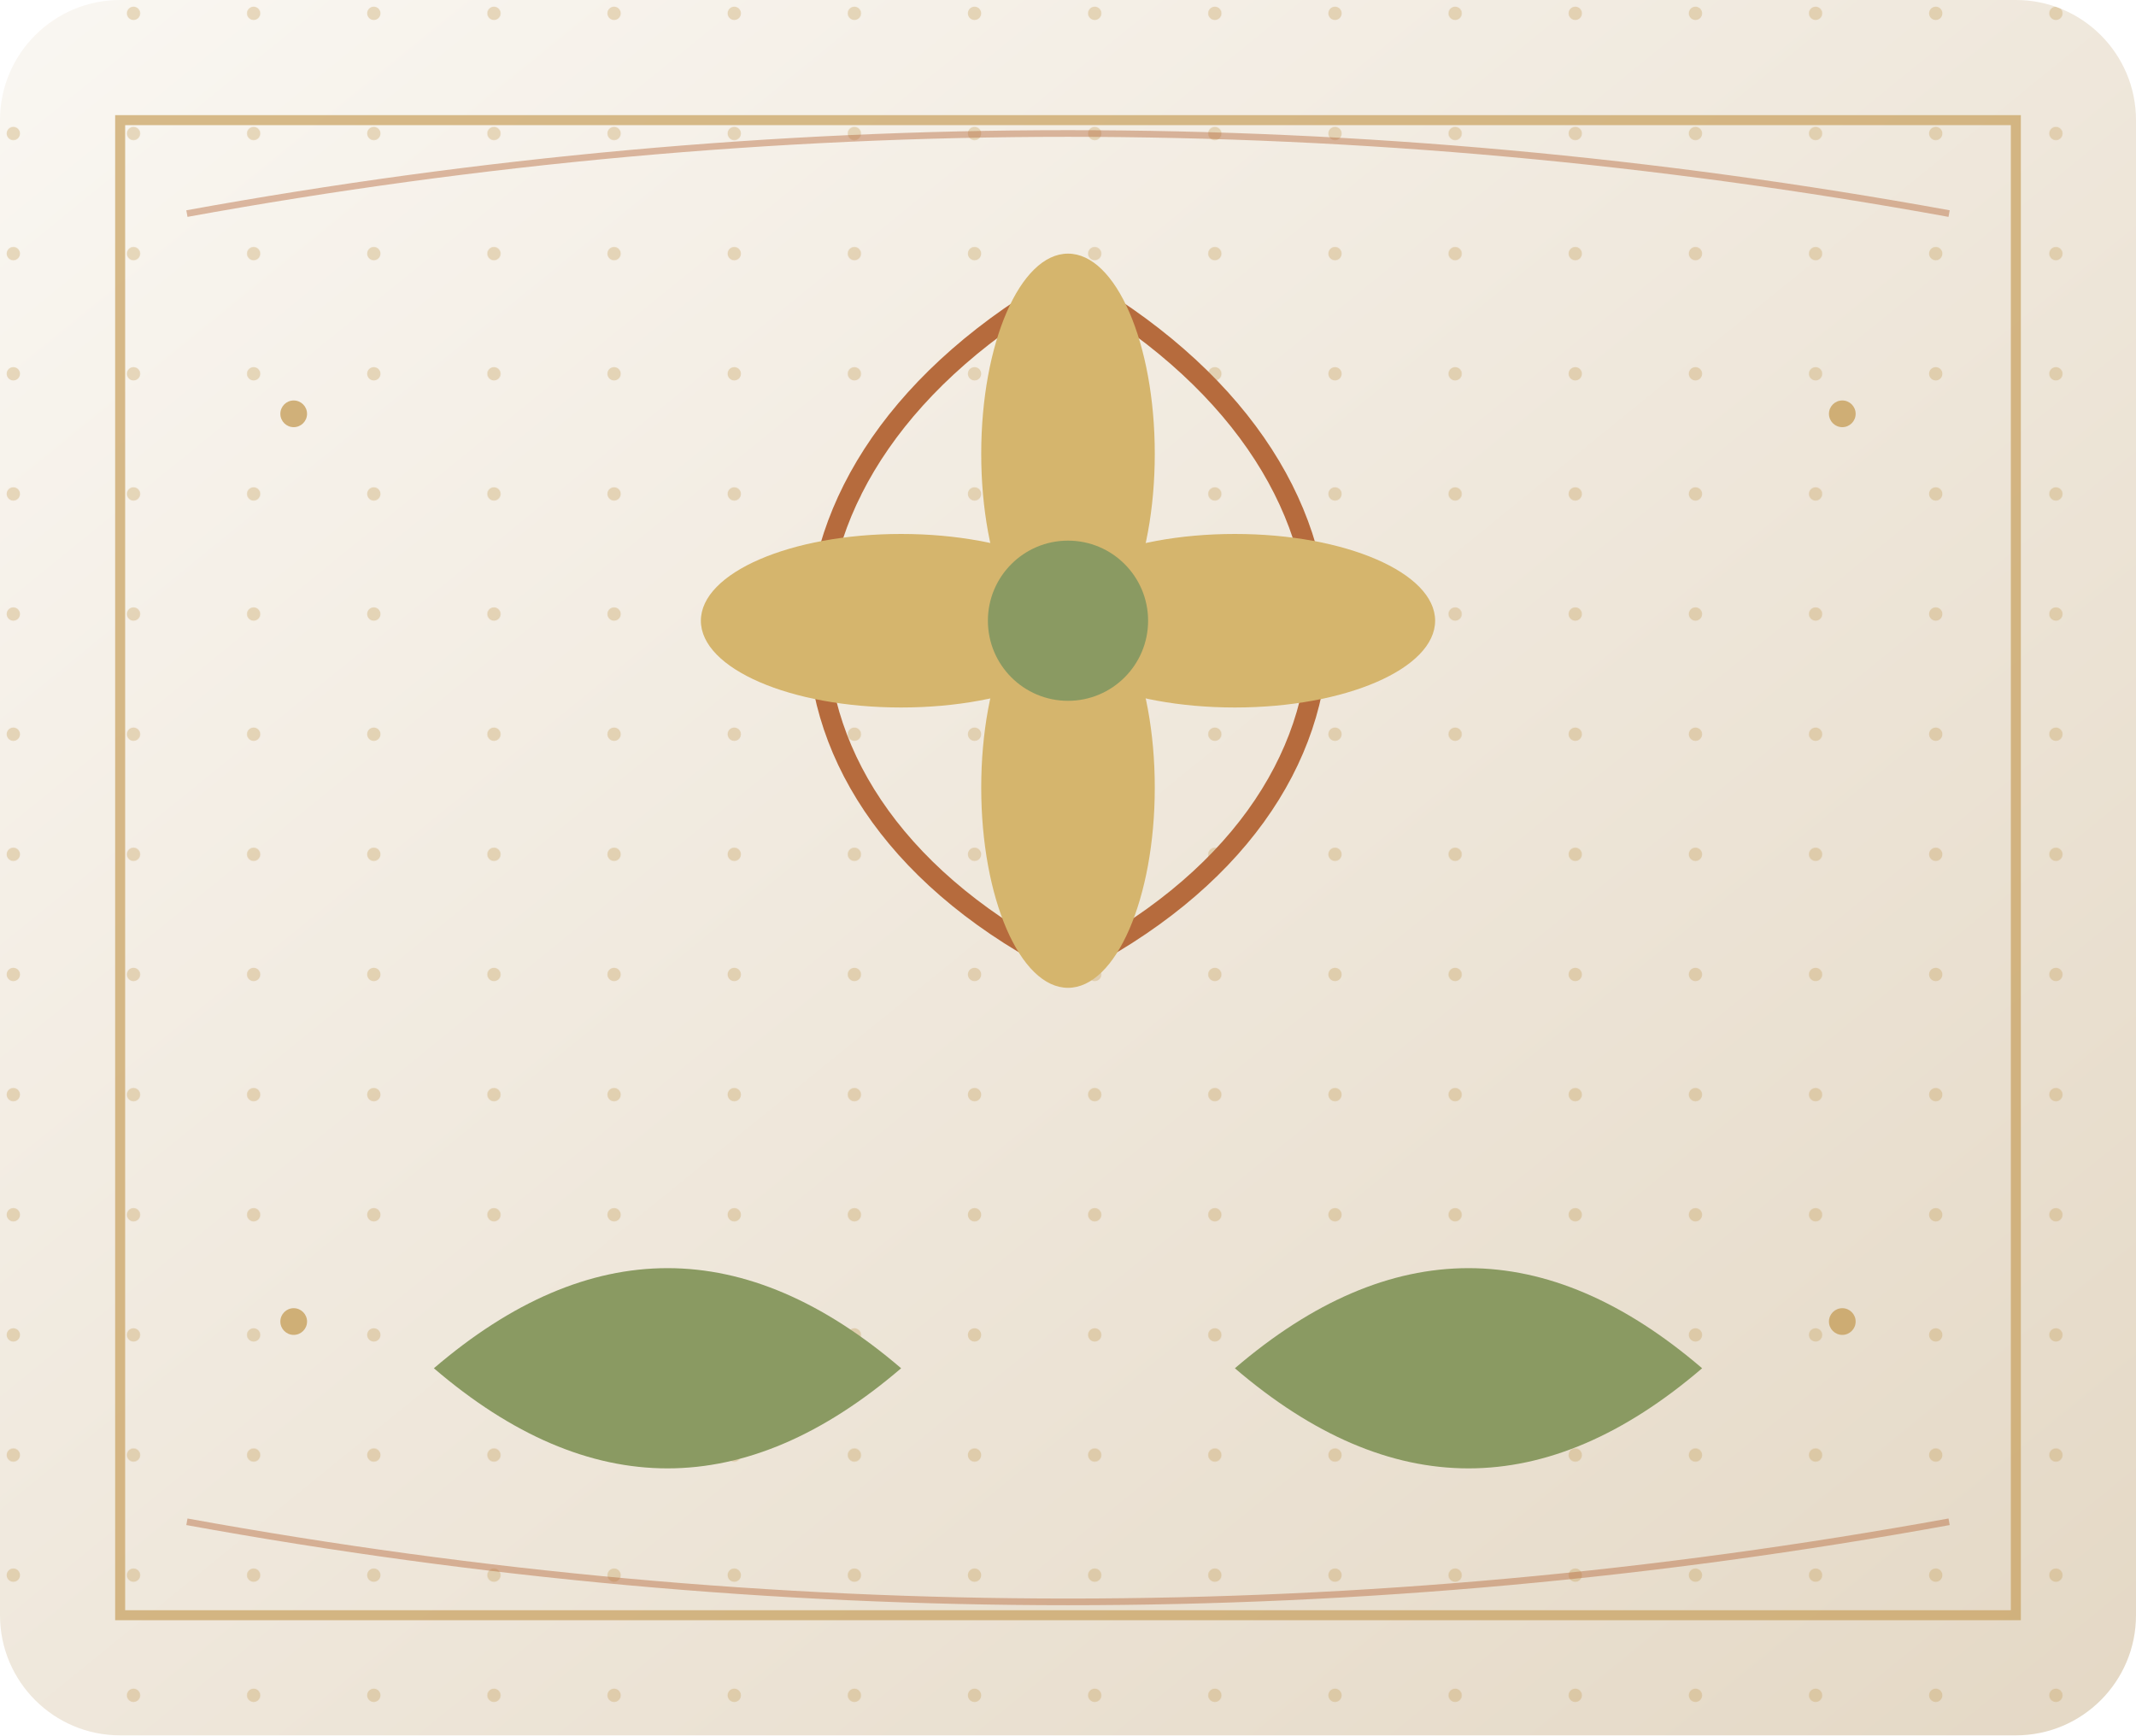
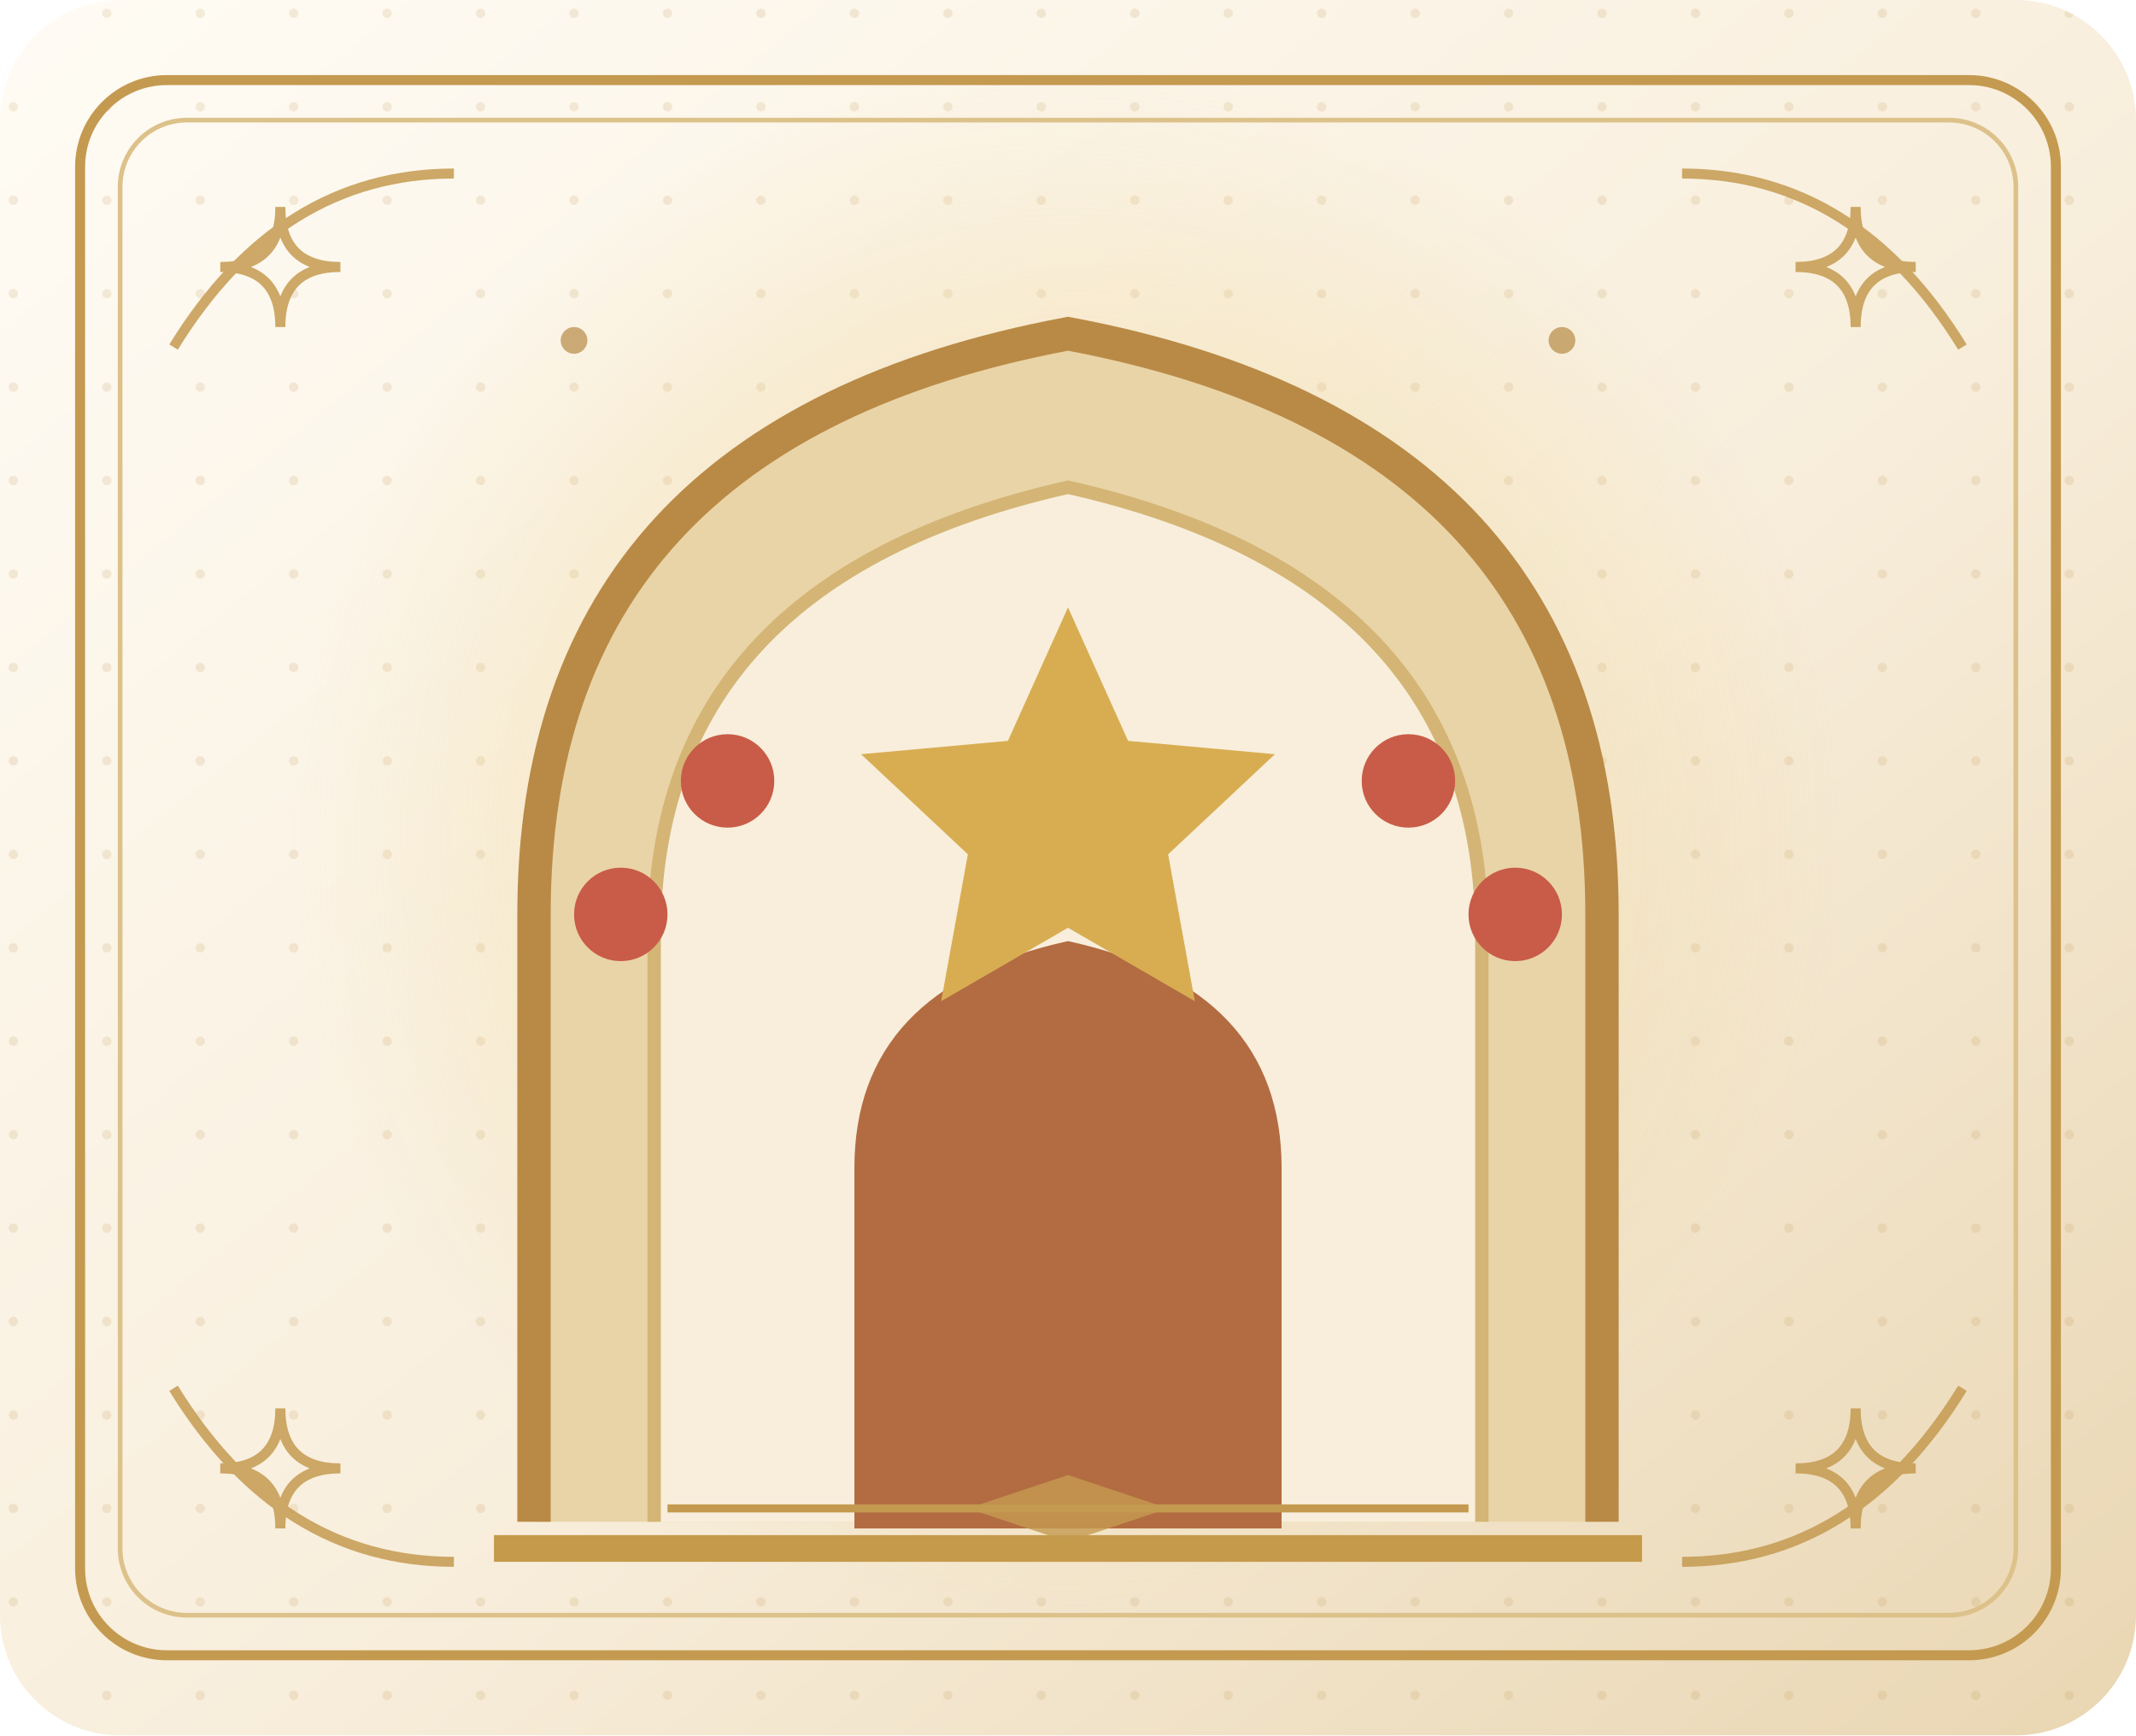
- <svg xmlns="http://www.w3.org/2000/svg" viewBox="0 0 320 260" role="img" aria-label="Dasara decorative festival artwork">
+ <svg xmlns="http://www.w3.org/2000/svg" viewBox="0 0 320 260" role="img" aria-label="Dasara premium decorative festival artwork">
  <defs>
-     <linearGradient id="bg" x1="0" y1="0" x2="1" y2="1">
-       <stop stop-color="#FAF7F2" />
-       <stop offset="1" stop-color="#E4D8C5" />
+     <linearGradient id="paper" x1="0" y1="0" x2="1" y2="1">
+       <stop stop-color="#FFFCF5" />
+       <stop offset=".55" stop-color="#F8EEDC" />
+       <stop offset="1" stop-color="#E9D6B2" />
    </linearGradient>
-     <pattern id="dots" width="18" height="18" patternUnits="userSpaceOnUse">
-       <circle cx="2" cy="2" r="1" fill="#C7A05D" opacity=".35" />
+     <radialGradient id="glow">
+       <stop stop-color="#E9C979" stop-opacity=".6" />
+       <stop offset="1" stop-color="#E9C979" stop-opacity="0" />
+     </radialGradient>
+     <pattern id="grain" width="14" height="14" patternUnits="userSpaceOnUse">
+       <circle cx="2" cy="2" r=".7" fill="#B98A46" opacity=".16" />
    </pattern>
  </defs>
-   <rect width="320" height="260" rx="18" fill="url(#bg)" />
-   <rect width="320" height="260" rx="18" fill="url(#dots)" />
-   <path d="M18 18 H302 V242 H18Z" fill="none" stroke="#C7A05D" stroke-width="1.5" opacity=".7" />
-   <path d="M28 32 Q160 8 292 32 M28 228 Q160 252 292 228" fill="none" stroke="#B66B3D" stroke-width="1" opacity=".45" />
-   <g fill="none" stroke="#B66B3D" stroke-width="3">
-     <path d="M160 42 C110 70 110 120 160 145 C210 120 210 70 160 42Z" />
-     <path d="M160 42 L160 145 M110 90 L210 90" />
+   <rect width="320" height="260" rx="18" fill="url(#paper)" />
+   <rect width="320" height="260" rx="18" fill="url(#grain)" />
+   <circle cx="160" cy="126" r="116" fill="url(#glow)" />
+   <rect x="12" y="12" width="296" height="236" rx="13" fill="none" stroke="#C49A50" stroke-width="1.5" />
+   <rect x="18" y="18" width="284" height="224" rx="10" fill="none" stroke="#DCC28A" stroke-width=".7" />
+   <g fill="none" stroke="#C49A50" stroke-width="1.5" opacity=".85">
+     <path d="M26 52Q42 26 68 26M252 26Q278 26 294 52M26 208Q42 234 68 234M252 234Q278 234 294 208" />
+     <path d="M33 40q9 0 9 9q0-9 9-9q-9 0-9-9q0 9-9 9M269 40q9 0 9 9q0-9 9-9q-9 0-9-9q0 9-9 9M33 220q9 0 9 9q0-9 9-9q-9 0-9-9q0 9-9 9M269 220q9 0 9 9q0-9 9-9q-9 0-9-9q0 9-9 9" />
  </g>
-   <g fill="#D5B56D">
-     <ellipse cx="160" cy="68" rx="13" ry="30" />
-     <ellipse cx="160" cy="118" rx="13" ry="30" />
-     <ellipse cx="135" cy="93" rx="30" ry="13" />
-     <ellipse cx="185" cy="93" rx="30" ry="13" />
+   <g fill="#B68A46" opacity=".7">
+     <circle cx="86" cy="51" r="2" />
+     <circle cx="234" cy="51" r="2" />
+     <circle cx="86" cy="209" r="2" />
+     <circle cx="234" cy="209" r="2" />
  </g>
-   <circle cx="160" cy="93" r="12" fill="#8A9A62" />
-   <path d="M65 205 Q100 175 135 205 Q100 235 65 205Z M185 205 Q220 175 255 205 Q220 235 185 205Z" fill="#8A9A62" />
-   <g fill="#C7A05D" opacity=".8">
-     <circle cx="44" cy="62" r="2" />
-     <circle cx="276" cy="62" r="2" />
-     <circle cx="44" cy="198" r="2" />
-     <circle cx="276" cy="198" r="2" />
+   <g transform="translate(160 145)">
+     <path d="M-80 83V-8Q-80-80 0-95Q80-80 80-8V83" fill="#E9D4A7" stroke="#B98A46" stroke-width="5" />
+     <path d="M-62 83V-5Q-62-58 0-72Q62-58 62-5V83" fill="#F8EEDB" stroke="#D4B575" stroke-width="2" />
+     <path d="M-32 84V30Q-32 3 0-4Q32 3 32 30V84Z" fill="#B36C42" />
+     <path d="M0-54l9 20 22 2-16 15 4 22L0-6-19 5-15-17-31-32-9-34Z" fill="#D8AD52" />
+     <g fill="#C85C48">
+       <circle cx="-67" cy="-8" r="7" />
+       <circle cx="-51" cy="-28" r="7" />
+       <circle cx="67" cy="-8" r="7" />
+       <circle cx="51" cy="-28" r="7" />
+     </g>
+     <path d="M-86 87H86" stroke="#C59A4A" stroke-width="4" />
  </g>
+   <path d="M100 226H220" stroke="#C49A50" stroke-width="1.2" />
+   <path d="M145 226l15-5 15 5-15 5Z" fill="#C49A50" opacity=".8" />
</svg>
